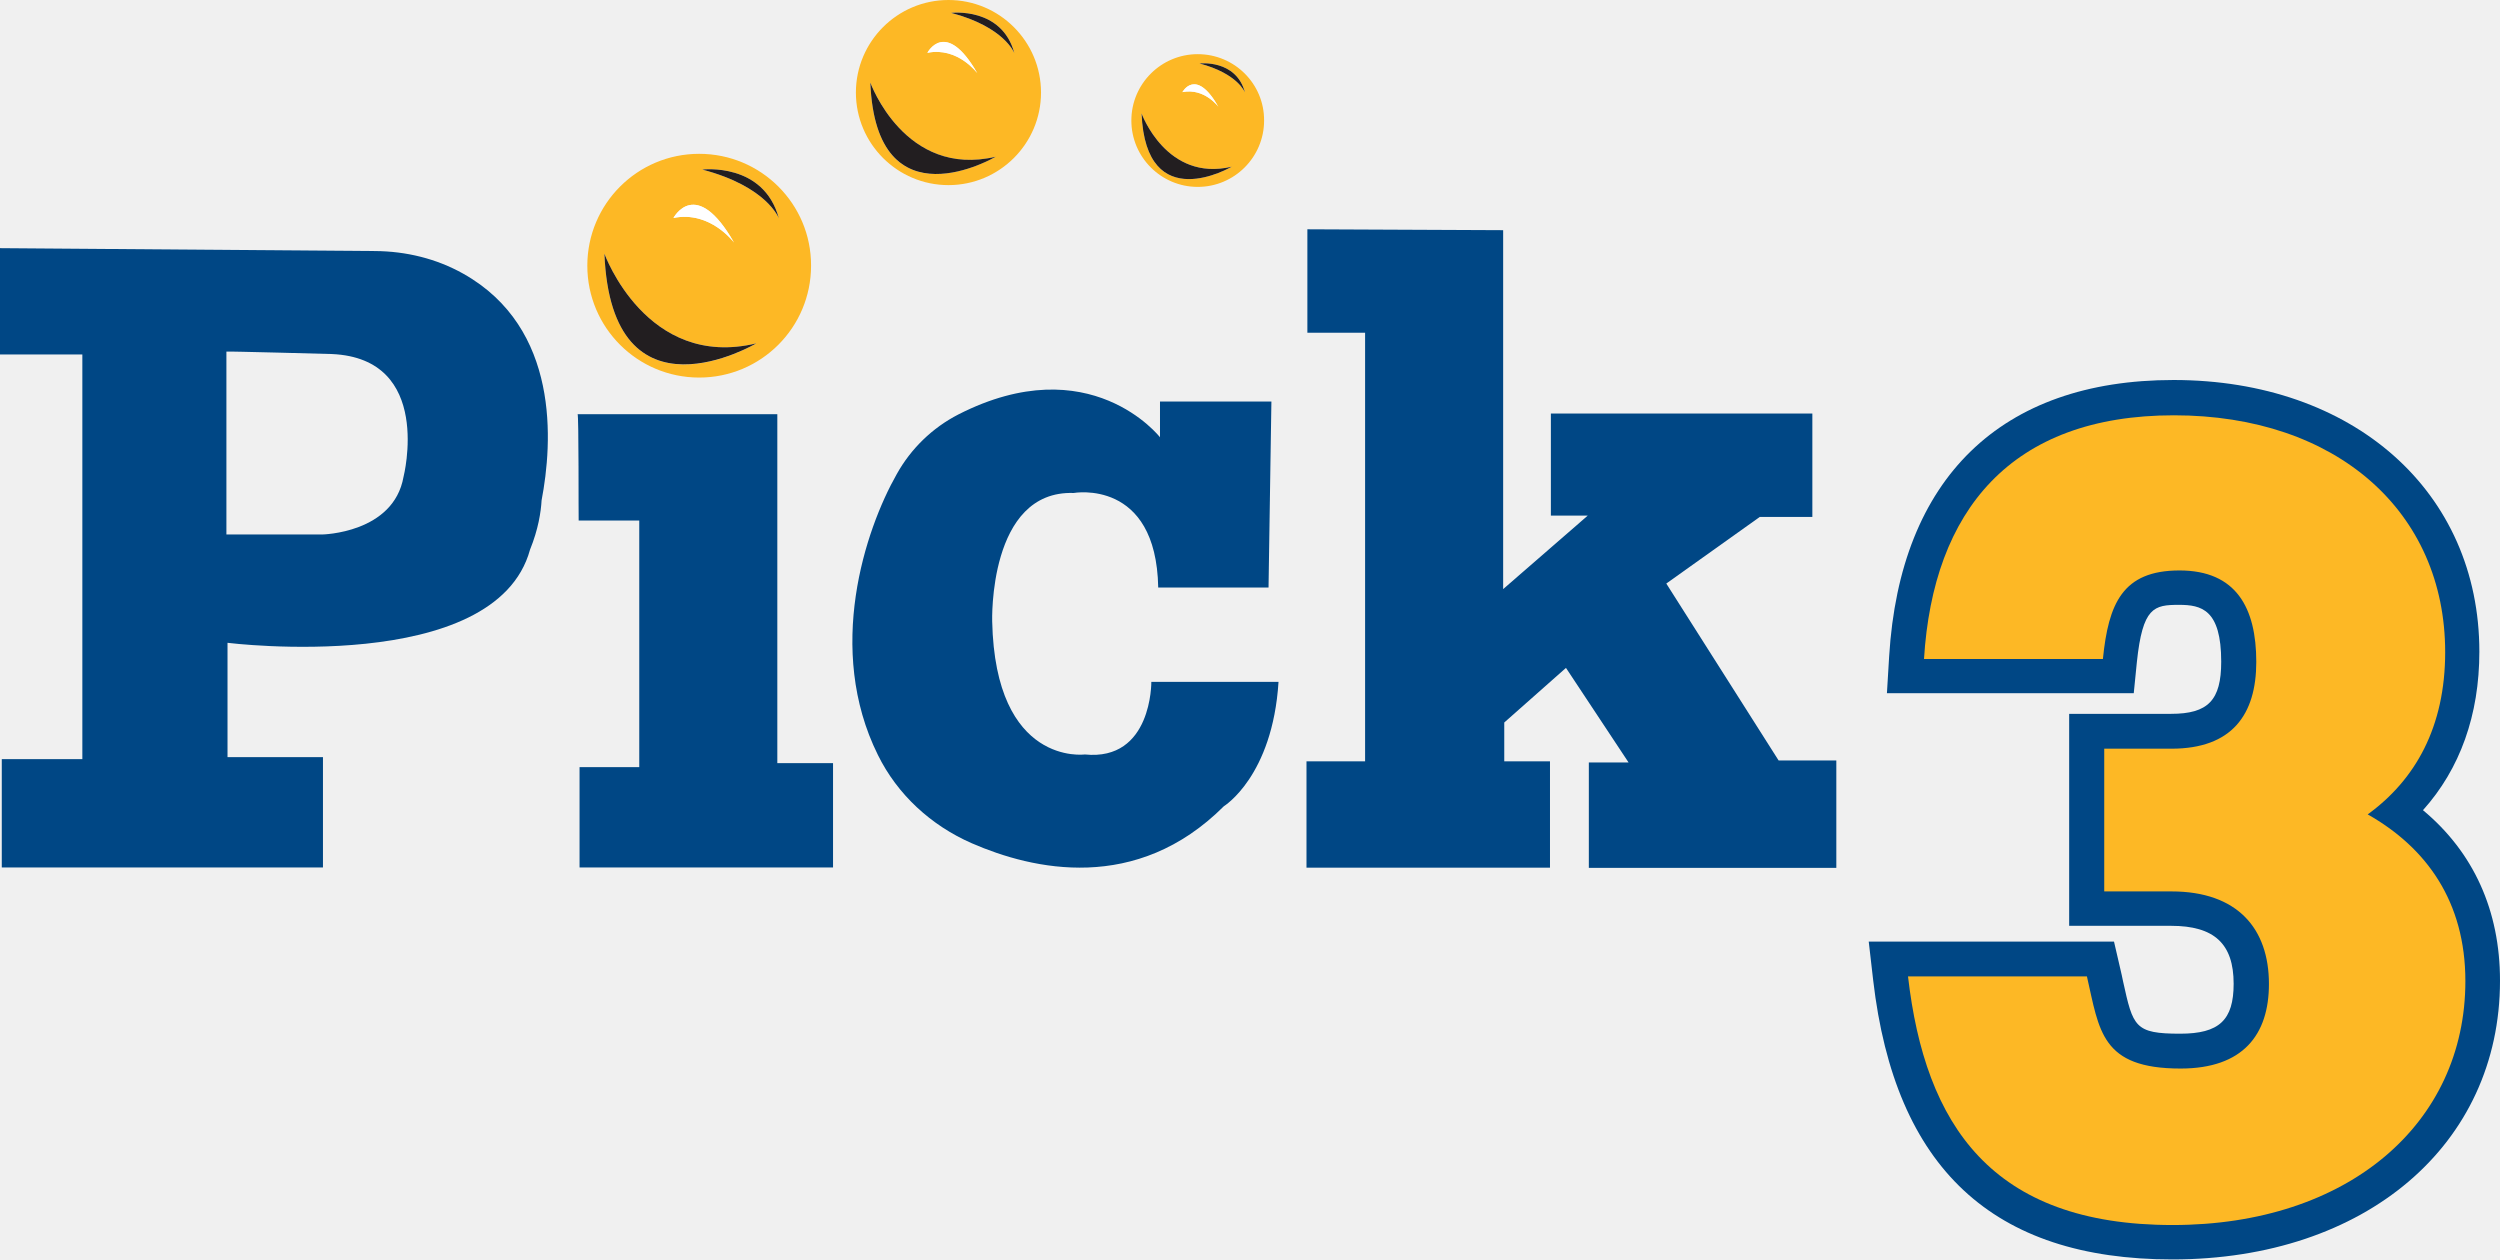
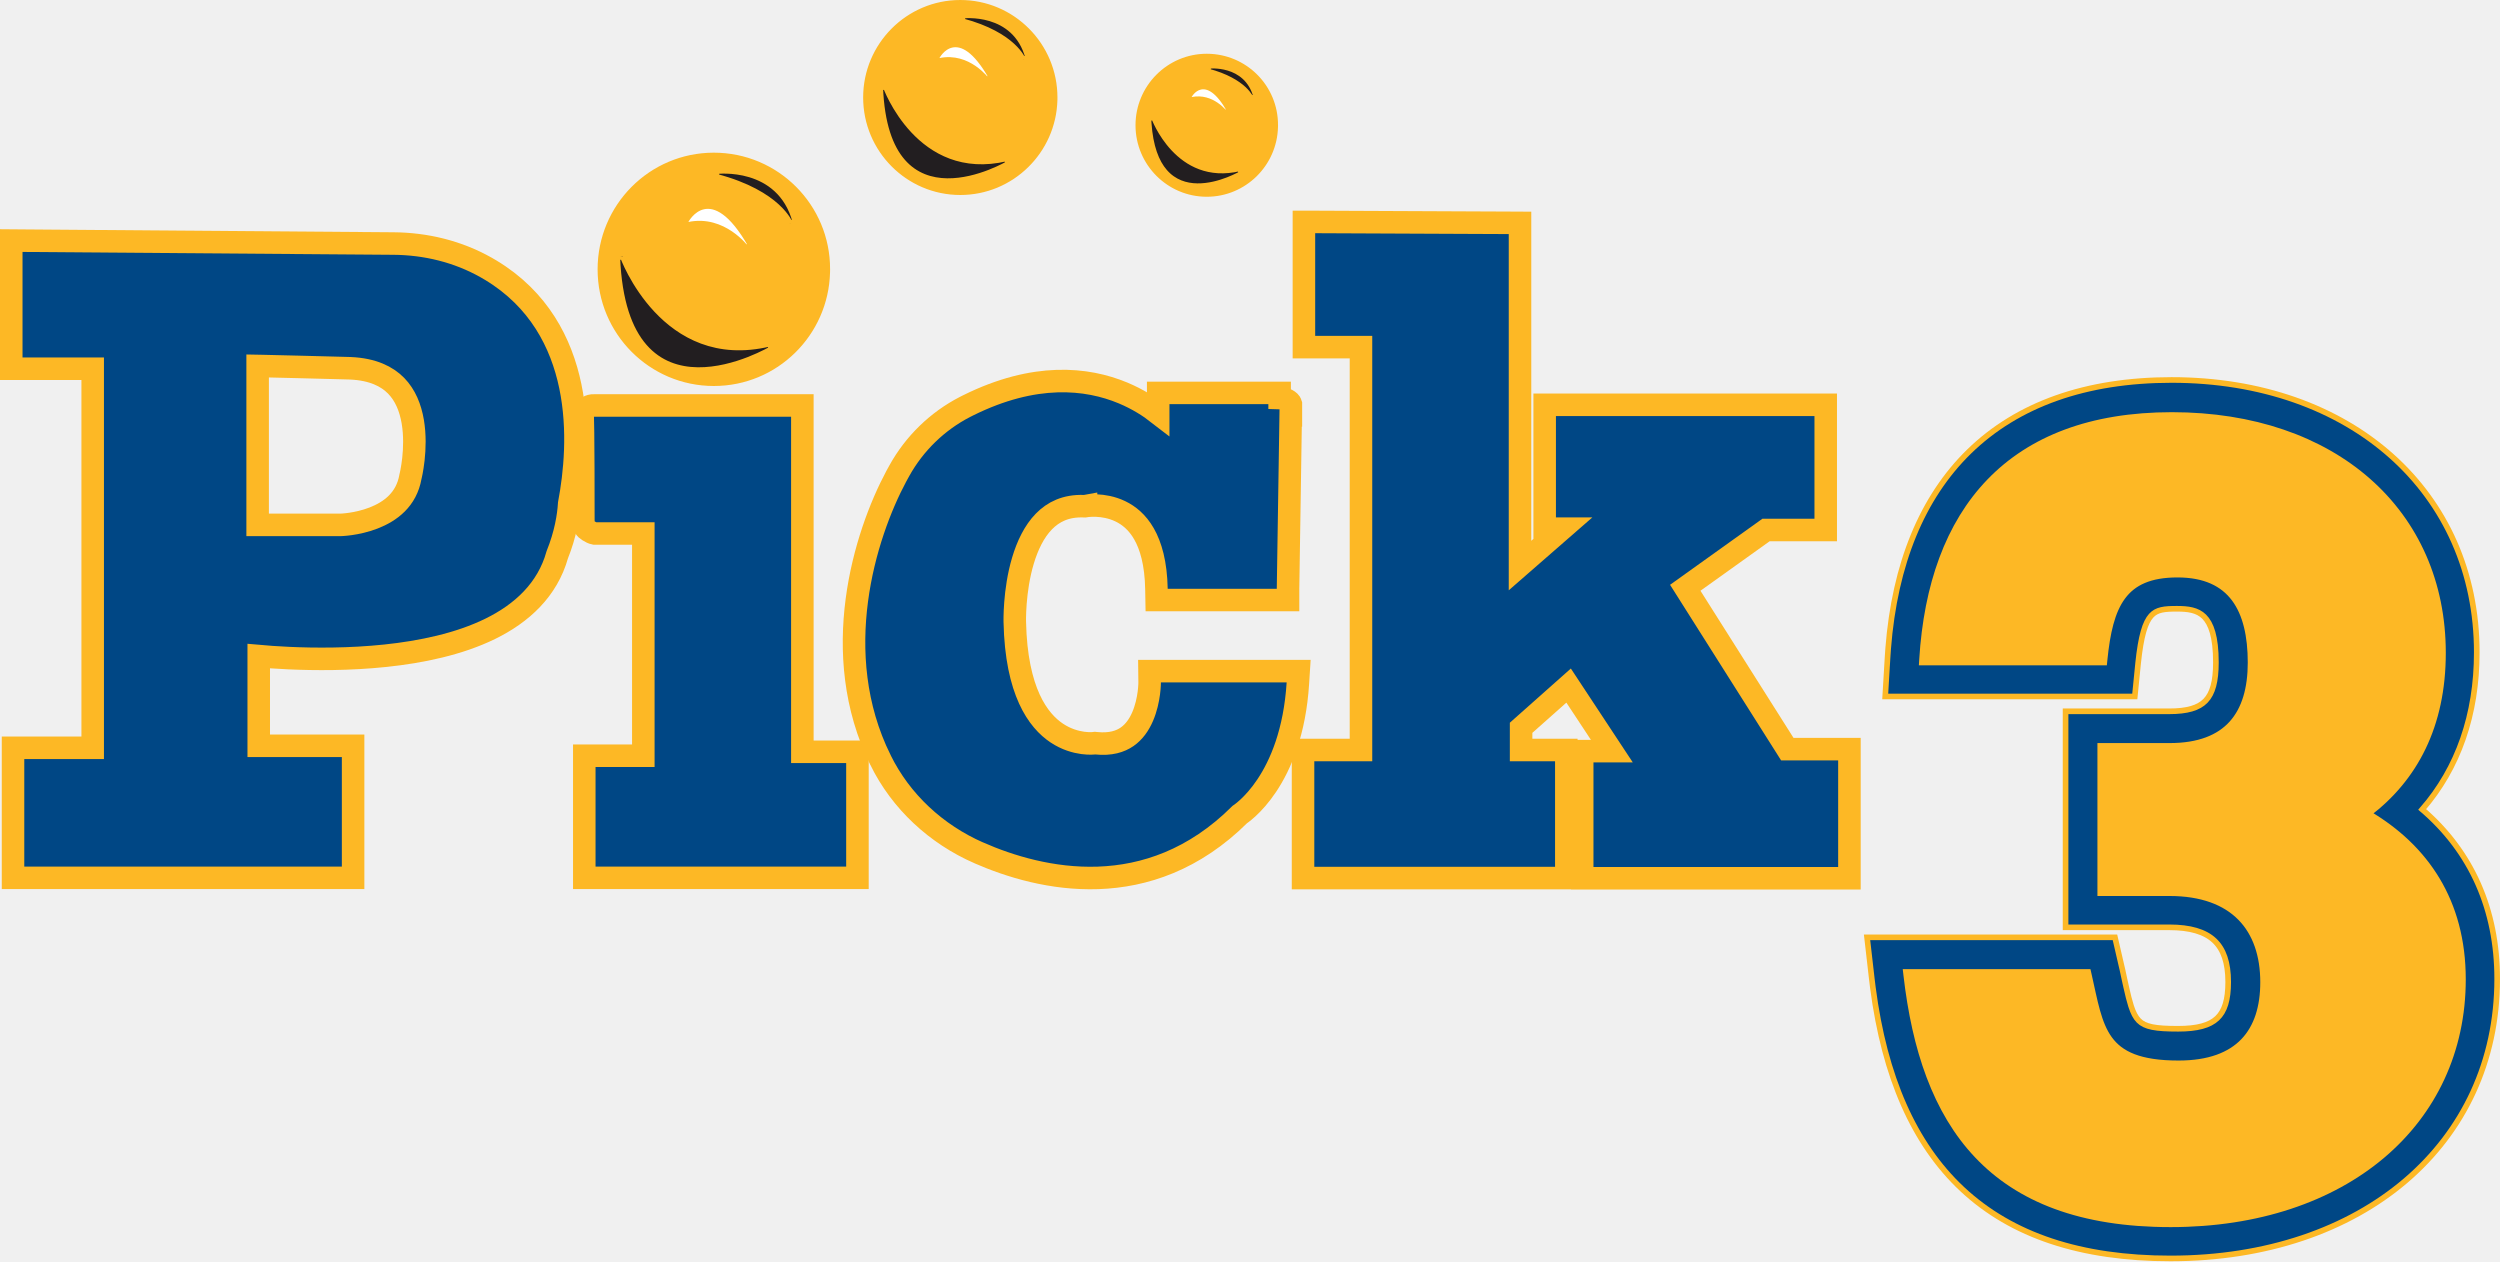
- <svg xmlns="http://www.w3.org/2000/svg" version="1.1" id="Layer_1" xlink="http://www.w3.org/1999/xlink" x="0px" y="0px" viewBox="95.9 100.7 1126.3 567.4" enable-background="95.9 100.7 1126.3 567.4" space="preserve">
-   <g>
-     <g>
-       <path fill="#004785" d="M356.1,287.3h90v157.2h25.1v47H357v-45.2h26.9V335.2h-27.3C356.5,335.2,356.7,286.6,356.1,287.3z" />
-       <path fill="#004785" d="M668.7,281.6h-50.2v16.1c0,0-31.5-40.5-90.8-10.3c-11.7,6-21.4,15.4-27.8,26.9    c-14.3,25.2-32.1,78.9-8.5,126.5c8.8,17.9,24,31.8,42.3,39.8c27.5,12,74.2,22.7,113.6-16.7c0,0,21.9-13.4,24.6-56h-57.3    c0,0,0.4,35.8-30,32.7c0,0-40.3,5.4-41.7-60c0,0-1.8-59.1,36.7-57.8c0,0,37.2-6.7,38.1,42.6h49.7    C667.4,365.3,668.7,281.1,668.7,281.6z" />
-       <path fill="#004785" d="M684.9,204v46.6h26v193.1h-26.4v47.9h109.7v-47.9h-20.6v-17.5l27.8-24.6l28.2,42.6h-17.9v47.5h111.5v-48.4    h-26l-50.6-79.7l42.1-30h23.7v-46.6H794.6V333h16.6l-38.1,33.1V204.4C773.1,204.4,685.3,204,684.9,204z" />
-       <path fill="#004785" d="M334.7,348.3c3.7-9.1,4.9-16.9,5.2-22.2c5-26.1,8.3-77.6-35.3-102.1c-12.1-6.8-25.8-10.1-39.7-10.2    l-169-1.3v47.9H133v182.3H96.7v48.8h144.7v-49.7h-43v-51.5C198.4,390.3,319.1,405.4,334.7,348.3z M197.9,341.5v-82.4    c-0.2-0.2,47.5,1.1,47.5,1.1c45.9,2,32.3,55.3,32.3,55.3c-4.5,25.5-36.7,26-36.7,26H197.9z" />
-     </g>
-     <g>
-       <path fill="#FDB825" d="M410.9,170c-27.9,0-50.4,22.6-50.4,50.4c0,27.9,22.6,50.4,50.4,50.4c27.9,0,50.4-22.6,50.4-50.4    C461.4,192.6,438.8,170,410.9,170z M426.6,210c0,0-10.7-14.5-27.3-11.1C399.4,198.9,409.4,179.8,426.6,210z M368.2,215    c0,0,18.9,52.3,68.4,40.4C436.6,255.5,371.4,294.1,368.2,215z M412.3,177.1c0,0,27.7-3.4,34.5,22    C446.8,199.1,441.6,184.8,412.3,177.1z" />
-       <path fill="#221E20" d="M368.2,215c3.2,79.1,68.4,40.4,68.4,40.4C387.1,267.3,368.2,215,368.2,215z" />
-       <path fill="#221E20" d="M412.3,177.1c29.3,7.7,34.5,22,34.5,22C440,173.7,412.3,177.1,412.3,177.1z" />
-       <path fill="#FFFFFF" d="M426.6,210c-17.3-30.2-27.3-11.1-27.3-11.1C415.9,195.5,426.6,210,426.6,210z" />
-     </g>
-     <g>
-       <path fill="#FDB825" d="M523.2,100.7c-23,0-41.7,18.7-41.7,41.7c0,23,18.7,41.7,41.7,41.7c23,0,41.7-18.7,41.7-41.7    C564.9,119.4,546.2,100.7,523.2,100.7z M536.2,133.7c0,0-8.8-12-22.5-9.2C513.7,124.5,521.9,108.8,536.2,133.7z M488,137.9    c0,0,15.6,43.2,56.5,33.4C544.4,171.3,490.6,203.2,488,137.9z M524.4,106.5c0,0,22.9-2.8,28.5,18.2    C552.9,124.7,548.6,112.9,524.4,106.5z" />
-       <path fill="#221E20" d="M488,137.9c2.6,65.3,56.5,33.4,56.5,33.4C503.5,181,488,137.9,488,137.9z" />
-       <path fill="#221E20" d="M524.4,106.5c24.2,6.4,28.5,18.2,28.5,18.2C547.3,103.7,524.4,106.5,524.4,106.5z" />
-       <path fill="#FFFFFF" d="M536.2,133.7c-14.3-25-22.5-9.2-22.5-9.2C527.4,121.7,536.2,133.7,536.2,133.7z" />
-     </g>
-     <g>
-       <path fill="#FDB825" d="M635.5,125.1c-16.5,0-29.9,13.4-29.9,29.9c0,16.5,13.4,29.9,29.9,29.9c16.5,0,29.9-13.4,29.9-29.9    C665.5,138.5,652.1,125.1,635.5,125.1z M644.8,148.8c0,0-6.3-8.6-16.2-6.6C628.7,142.2,634.6,130.9,644.8,148.8z M610.2,151.8    c0,0,11.2,31,40.6,24C650.8,175.8,612.1,198.7,610.2,151.8z M636.3,129.3c0,0,16.5-2,20.5,13.1    C656.8,142.4,653.7,133.9,636.3,129.3z" />
-       <path fill="#221E20" d="M610.2,151.8c1.9,46.9,40.6,24,40.6,24C621.4,182.8,610.2,151.8,610.2,151.8z" />
-       <path fill="#221E20" d="M636.3,129.3c17.4,4.6,20.5,13.1,20.5,13.1C652.8,127.3,636.3,129.3,636.3,129.3z" />
-       <path fill="#FFFFFF" d="M644.8,148.8c-10.2-17.9-16.2-6.6-16.2-6.6C638.5,140.2,644.8,148.8,644.8,148.8z" />
-     </g>
-     <path fill="#004785" d="M966.6,398.9" />
-     <path fill="#004785" d="M1074.6,668.1c-80.9,0-125-41.2-134.8-125.8l-2-17.4h110.5l2.8,12.1c0.5,2,0.9,4,1.3,5.9   c4.5,20.4,5.2,23.5,25.7,23.5c17.6,0,24.1-6.1,24.1-22.5c0-18-8.7-26.1-28.2-26.1h-45.9v-95.5h45.9c16.7,0,22.6-6.1,22.6-23.5   c0-23.6-9-25.6-19-25.6c-11.3,0-16.4,1-19,25.8l-1.4,14H946l1-16.6c4.9-80.3,50.4-124.5,128.1-124.5c81.1,0,137.8,50.3,137.8,122.4   c0,28.5-8.7,52.8-25.4,71.4c22.8,19,34.7,45.2,34.7,76.8C1222.2,616.5,1161.5,668.1,1074.6,668.1z" />
-     <path fill="#FDB825" d="M1206.6,542.7c0,64.3-52.9,109.9-131.9,109.9c-81.6,0-111.5-45.1-119.2-112h80.6   c5.6,24.4,6.3,41.5,42.2,41.5c28.2,0,39.8-15.3,39.8-38.1c0-24.9-14.1-41.7-43.9-41.7h-30.3V438h30.3c27.2,0,38.2-15.3,38.2-39.1   c0-24.3-9-41.2-34.6-41.2c-25.7,0-32,15-34.5,39.9h-80.6c4.1-66.8,39.1-109.8,112.6-109.8c73.4,0,122.2,43.5,122.2,106.7   c0,33.7-13.4,57.5-34.9,73.1C1189.1,482.6,1206.6,506.9,1206.6,542.7z" />
-   </g>
+ <svg xmlns="http://www.w3.org/2000/svg" width="444" height="224" viewBox="0 0 444 224" fill="none">
+   <path d="M105.51 72.009H142.498V133.515H152.281V155.903H103.769V134.219H114.254V94.75H105.614C104.868 94.606 104.012 93.949 103.838 93.672C103.775 93.539 103.698 93.324 103.676 93.247C103.644 93.121 103.631 93.019 103.628 92.997C103.62 92.928 103.617 92.872 103.616 92.857C103.613 92.814 103.611 92.774 103.611 92.751C103.609 92.698 103.609 92.631 103.608 92.56C103.606 92.412 103.604 92.202 103.603 91.941C103.601 91.419 103.6 90.674 103.599 89.785C103.597 88.005 103.597 85.64 103.589 83.283C103.582 80.924 103.568 78.583 103.542 76.852C103.538 76.549 103.531 76.267 103.526 76.009H101.081L103.898 72.71C104.075 72.503 104.624 71.966 105.51 72.009Z" fill="#004785" stroke="#FDB825" stroke-width="4" />
+   <path d="M229.261 73.779H229.229C229.217 74.598 229.2 75.641 229.182 76.845C229.134 79.906 229.071 84.007 229.008 88.115C228.881 96.317 228.756 104.498 228.755 104.566V106.566H205.419L205.383 104.603C205.3 100.026 204.381 96.922 203.178 94.816C201.986 92.729 200.459 91.519 198.963 90.803C197.442 90.075 195.903 89.837 194.722 89.788C194.136 89.764 193.654 89.789 193.327 89.817C193.164 89.831 193.042 89.845 192.966 89.856C192.928 89.861 192.902 89.864 192.889 89.867C192.887 89.867 192.886 89.866 192.885 89.867L192.883 89.867H192.884C192.881 89.868 192.88 89.868 192.879 89.868V89.867L192.678 89.904L192.465 89.898C189.301 89.79 187.068 90.902 185.398 92.614C183.669 94.387 182.472 96.888 181.67 99.585C180.873 102.263 180.509 104.987 180.347 107.064C180.266 108.096 180.236 108.956 180.227 109.553C180.222 109.851 180.222 110.083 180.224 110.237C180.224 110.313 180.225 110.371 180.226 110.407C180.226 110.426 180.226 110.439 180.227 110.447V110.453L180.228 110.461V110.471C180.492 122.85 184.39 127.991 187.671 130.184C189.362 131.314 191.036 131.767 192.288 131.938C192.913 132.023 193.426 132.036 193.77 132.03C193.941 132.026 194.069 132.019 194.146 132.013C194.184 132.01 194.21 132.006 194.222 132.005H194.223L194.449 131.975L194.685 131.999C197.229 132.26 198.954 131.697 200.169 130.857C201.419 129.992 202.31 128.707 202.935 127.256C203.559 125.805 203.875 124.286 204.031 123.103C204.108 122.518 204.144 122.03 204.16 121.695C204.168 121.528 204.172 121.4 204.174 121.318C204.175 121.277 204.175 121.247 204.175 121.23V121.217L204.152 119.195H230.639L230.505 121.321C229.957 129.997 227.449 135.816 224.983 139.51C223.755 141.35 222.548 142.646 221.625 143.496C221.164 143.921 220.773 144.235 220.486 144.449C220.371 144.536 220.271 144.604 220.191 144.659C203.98 160.792 184.792 156.268 173.84 151.471H173.838C166.302 148.164 160.01 142.403 156.358 134.947V134.946C147.034 116.059 153.581 95.042 159.188 84.569L159.727 83.588C162.412 78.752 166.478 74.797 171.388 72.27L171.393 72.267L171.957 71.983C183.765 66.124 193.034 67.117 199.437 69.786C202.035 70.87 204.125 72.213 205.694 73.432V69.779H227.261V70.692C228.217 70.718 229.118 71.203 229.261 71.718V73.779Z" fill="#004785" stroke="#FDB825" stroke-width="4" />
+   <path d="M269.954 100.441L277.467 93.89H274.334V71.892H324.249V94.124H313.653L299.302 104.389L317.426 133.045H328.458V155.982H280.999V133.397H286.262L278.585 121.758L270.148 129.252V133.201H278.178V155.943H231.42V133.201H241.71V61.649H231.576V39.417H233.576C233.68 39.417 242.273 39.456 250.832 39.495C255.12 39.515 259.403 39.534 262.613 39.549C264.219 39.556 265.556 39.562 266.492 39.566C266.96 39.569 267.327 39.57 267.578 39.571C267.703 39.572 267.8 39.573 267.864 39.573H267.963L269.954 39.583V100.441Z" fill="#004785" stroke="#FDB825" stroke-width="4" />
+   <path d="M4.016 42.743L69.887 43.252L69.886 43.252C75.609 43.294 81.288 44.657 86.328 47.501L87.168 47.991C95.704 53.142 99.692 60.891 101.287 68.575C102.909 76.388 102.079 84.208 101.092 89.438C100.953 91.674 100.444 94.853 98.97 98.527C97.224 104.771 92.647 108.934 87.094 111.664C81.528 114.399 74.813 115.789 68.443 116.458C62.051 117.13 55.873 117.088 51.307 116.88C49.103 116.78 47.266 116.64 45.951 116.522V132.458H62.712V155.904H2.312V132.81H16.461V65.484H2V42.727L4.016 42.743ZM45.757 93.215H60.535C60.55 93.215 60.577 93.214 60.613 93.212C60.687 93.209 60.804 93.203 60.956 93.192C61.261 93.17 61.71 93.129 62.258 93.049C63.362 92.89 64.831 92.583 66.33 92.004C69.336 90.844 72.182 88.725 72.891 84.696L72.903 84.623L72.922 84.549L72.923 84.547C72.924 84.542 72.927 84.531 72.931 84.515C72.938 84.484 72.95 84.435 72.965 84.369C72.995 84.235 73.039 84.031 73.09 83.767C73.192 83.239 73.319 82.474 73.421 81.552C73.626 79.692 73.716 77.263 73.304 74.856C72.89 72.446 71.998 70.195 70.356 68.515C68.751 66.874 66.242 65.583 62.196 65.404C62.188 65.404 62.177 65.404 62.163 65.404C62.128 65.403 62.076 65.401 62.008 65.399C61.872 65.395 61.672 65.39 61.418 65.383C60.91 65.37 60.184 65.35 59.313 65.327C57.572 65.28 55.251 65.219 52.934 65.161C50.615 65.102 48.302 65.046 46.574 65.009C46.284 65.003 46.01 64.999 45.757 64.994V93.215Z" fill="#004785" stroke="#FDB825" stroke-width="4" />
+   <path d="M126.778 27.614C137.929 27.614 146.962 36.681 146.923 47.834L146.916 48.355C146.641 59.265 137.757 68.053 126.778 68.053C115.665 68.053 106.634 59.025 106.634 47.834C106.634 36.683 115.625 27.614 126.778 27.614ZM110.82 48.457C111.408 54.536 113.058 58.461 115.204 60.924C117.646 63.726 120.788 64.703 123.939 64.745C127.103 64.788 130.25 63.887 132.623 62.961C132.931 62.841 133.226 62.718 133.505 62.6C125.446 63.416 119.687 59.785 115.865 55.712C113.701 53.405 112.153 50.953 111.147 49.082C111.031 48.866 110.922 48.657 110.82 48.457ZM128.116 38.504C126.902 37.612 125.929 37.491 125.184 37.651C124.428 37.814 123.821 38.285 123.383 38.755C126.221 38.517 128.57 39.528 130.254 40.66C129.479 39.678 128.766 38.981 128.116 38.504ZM130.966 31.515C134.605 32.861 137.005 34.459 138.564 35.865C137.014 33.687 134.895 32.544 132.91 31.948C132.237 31.746 131.579 31.608 130.966 31.515Z" fill="#FDB825" stroke="#FDB825" />
+   <path d="M110.606 45.554C110.607 45.556 110.608 45.559 110.61 45.563C110.613 45.571 110.618 45.586 110.625 45.604C110.638 45.64 110.66 45.694 110.688 45.766C110.745 45.91 110.831 46.122 110.948 46.392C111.182 46.931 111.539 47.7 112.028 48.609C113.006 50.428 114.507 52.802 116.595 55.029C120.762 59.47 127.253 63.316 136.678 61.041L137.051 61.957L137.049 61.958C137.048 61.959 137.047 61.96 137.045 61.961C137.042 61.963 137.036 61.966 137.03 61.97C137.017 61.978 136.997 61.989 136.972 62.003C136.922 62.032 136.848 62.074 136.752 62.127C136.561 62.233 136.282 62.384 135.927 62.564C135.218 62.923 134.206 63.401 132.987 63.876C130.556 64.823 127.272 65.772 123.927 65.73C120.569 65.687 117.125 64.641 114.451 61.575C111.789 58.524 109.95 53.538 109.635 45.742L110.599 45.554C110.606 45.552 110.606 45.551 110.606 45.551V45.554Z" fill="#221E20" stroke="#FDB825" />
+   <path d="M129.067 30.34C130.151 30.371 131.629 30.519 133.197 30.99C136.349 31.936 139.874 34.194 141.254 39.371L140.326 39.661C140.306 39.668 140.302 39.67 140.301 39.671V39.672C140.301 39.671 140.3 39.669 140.299 39.666C140.297 39.659 140.292 39.647 140.285 39.631C140.271 39.597 140.247 39.544 140.212 39.473C140.143 39.331 140.029 39.118 139.856 38.849C139.51 38.312 138.926 37.552 137.992 36.694C136.124 34.98 132.837 32.864 127.196 31.376L127.262 30.396L127.324 30.892C127.269 30.445 127.263 30.401 127.263 30.396L127.264 30.395H127.266C127.268 30.395 127.271 30.395 127.274 30.394C127.28 30.393 127.29 30.393 127.301 30.391C127.324 30.389 127.357 30.386 127.4 30.382C127.485 30.374 127.608 30.364 127.764 30.355C128.077 30.338 128.524 30.324 129.067 30.34Z" fill="#221E20" stroke="#FDB825" />
+   <path d="M124.943 36.673C126.015 36.442 127.278 36.668 128.686 37.697C130.079 38.717 131.629 40.532 133.332 43.517L132.506 44.053L132.495 44.062L132.494 44.06C132.493 44.058 132.49 44.054 132.486 44.05C132.48 44.041 132.469 44.027 132.455 44.009C132.426 43.971 132.381 43.915 132.321 43.843C132.202 43.699 132.022 43.492 131.785 43.246C131.311 42.754 130.614 42.111 129.724 41.509C127.943 40.305 125.419 39.282 122.357 39.911L121.327 40.123L121.813 39.19L122.257 39.422C121.814 39.191 121.813 39.19 121.813 39.19L121.814 39.188L121.815 39.187C121.816 39.185 121.818 39.183 121.819 39.181C121.822 39.175 121.825 39.168 121.83 39.159C121.84 39.142 121.853 39.118 121.87 39.089C121.905 39.03 121.955 38.947 122.021 38.848C122.151 38.65 122.345 38.383 122.602 38.102C123.109 37.545 123.894 36.899 124.943 36.673Z" fill="white" stroke="#FDB825" />
+   <path d="M170.55 0.5C179.792 0.5 187.303 8.042 187.303 17.315L187.298 17.749C187.068 26.823 179.648 34.131 170.55 34.131C161.307 34.131 153.796 26.589 153.796 17.315C153.796 8.042 161.307 0.5 170.55 0.5ZM157.526 18.255C158.043 23.006 159.369 26.094 161.069 28.047C163.062 30.336 165.629 31.135 168.213 31.17C170.809 31.205 173.397 30.468 175.355 29.708C175.408 29.688 175.459 29.665 175.511 29.645C169.149 30.073 164.567 27.142 161.498 23.869C159.704 21.956 158.421 19.923 157.588 18.372C157.567 18.333 157.547 18.294 157.526 18.255ZM171.6 9.643C170.609 8.917 169.829 8.823 169.245 8.947C168.735 9.056 168.31 9.344 167.979 9.66C169.975 9.545 171.669 10.167 172.971 10.941C172.48 10.376 172.022 9.952 171.6 9.643ZM174.934 4.049C177.032 4.912 178.579 5.871 179.712 6.773C178.514 5.413 177.02 4.652 175.608 4.228C175.381 4.159 175.155 4.101 174.934 4.049Z" fill="#FDB825" stroke="#FDB825" />
+   <path d="M157.301 15.388C157.302 15.389 157.302 15.392 157.303 15.395L157.367 15.56C157.413 15.678 157.484 15.852 157.58 16.073C157.771 16.516 158.064 17.147 158.464 17.894C159.266 19.389 160.497 21.34 162.212 23.17C165.633 26.819 170.966 29.982 178.736 28.137L179.107 29.053L179.105 29.054C179.104 29.054 179.103 29.055 179.102 29.056C179.099 29.058 179.094 29.06 179.088 29.064C179.077 29.07 179.061 29.08 179.041 29.092C178.998 29.116 178.936 29.15 178.857 29.194C178.698 29.282 178.466 29.407 178.172 29.556C177.584 29.853 176.744 30.247 175.734 30.64C173.72 31.422 170.993 32.208 168.213 32.17C165.421 32.132 162.549 31.26 160.321 28.704C158.105 26.162 156.585 22.022 156.33 15.574L157.3 15.386L157.301 15.388Z" fill="#221E20" stroke="#FDB825" />
+   <path d="M172.46 2.727C173.362 2.753 174.592 2.877 175.897 3.27C178.523 4.059 181.462 5.945 182.609 10.262L181.674 10.554C181.656 10.561 181.656 10.561 181.656 10.562L181.655 10.56C181.653 10.555 181.65 10.545 181.644 10.532C181.633 10.506 181.614 10.464 181.586 10.407C181.53 10.293 181.438 10.119 181.296 9.9C181.014 9.463 180.537 8.84 179.77 8.137C178.239 6.731 175.536 4.987 170.889 3.753L170.957 2.773L171.017 3.27C170.957 2.779 170.956 2.773 170.957 2.772H170.959C170.961 2.772 170.964 2.772 170.966 2.771C170.972 2.771 170.98 2.771 170.99 2.77C171.009 2.767 171.037 2.764 171.073 2.761C171.144 2.754 171.247 2.747 171.376 2.739C171.637 2.725 172.009 2.713 172.46 2.727Z" fill="#221E20" stroke="#FDB825" />
+   <path d="M169.036 7.955C169.948 7.758 171.014 7.955 172.19 8.82C173.353 9.674 174.64 11.189 176.051 13.664L175.213 14.206V14.207L175.212 14.205C175.211 14.204 175.209 14.202 175.207 14.198C175.202 14.191 175.193 14.18 175.182 14.165C175.158 14.135 175.122 14.089 175.073 14.03C174.976 13.913 174.829 13.742 174.636 13.54C174.249 13.136 173.68 12.609 172.953 12.114C171.499 11.126 169.443 10.29 166.947 10.802L165.922 11.012L166.402 10.082L166.847 10.312L166.403 10.081L166.404 10.078C166.405 10.077 166.406 10.075 166.407 10.073C166.41 10.069 166.413 10.062 166.417 10.055C166.425 10.04 166.437 10.02 166.451 9.994C166.48 9.944 166.522 9.875 166.577 9.791C166.686 9.625 166.848 9.4 167.062 9.163C167.486 8.696 168.146 8.147 169.036 7.955Z" fill="white" stroke="#FDB825" />
+   <path d="M214.321 10.047C221.066 10.047 226.514 15.512 226.475 22.245L226.471 22.559C226.305 29.145 220.925 34.444 214.321 34.444C207.612 34.444 202.167 28.975 202.167 22.245C202.167 15.515 207.612 10.047 214.321 10.047ZM205.196 23.644C205.617 26.627 206.51 28.599 207.622 29.873C209.024 31.48 210.828 32.045 212.657 32.07C214.205 32.092 215.752 31.723 217.036 31.284C212.854 31.292 209.797 29.281 207.71 27.057C206.619 25.894 205.79 24.67 205.196 23.644ZM214.991 16.864C214.31 16.363 213.791 16.311 213.417 16.391C213.219 16.433 213.038 16.516 212.876 16.622C213.816 16.635 214.655 16.862 215.374 17.183C215.241 17.062 215.114 16.955 214.991 16.864Z" fill="#FDB825" stroke="#FDB825" />
+   <path d="M204.93 20.824C204.931 20.825 204.931 20.827 204.932 20.829C204.934 20.834 204.936 20.841 204.94 20.852C204.948 20.872 204.96 20.904 204.976 20.945C205.009 21.029 205.06 21.152 205.128 21.31C205.265 21.625 205.475 22.075 205.761 22.608C206.336 23.677 207.215 25.069 208.439 26.373C210.876 28.971 214.659 31.214 220.168 29.898L220.54 30.814L220.285 30.384L220.539 30.814L220.538 30.814L220.536 30.815C220.533 30.817 220.53 30.819 220.526 30.821C220.518 30.826 220.505 30.833 220.49 30.842C220.459 30.86 220.414 30.885 220.356 30.917C220.24 30.981 220.073 31.071 219.86 31.179C219.434 31.394 218.827 31.679 218.096 31.963C216.642 32.527 214.665 33.097 212.643 33.069C210.608 33.041 208.502 32.404 206.868 30.53C205.347 28.787 204.286 26.032 204.005 21.865L203.959 21.014L204.923 20.826L204.93 20.823V20.824Z" fill="#221E20" stroke="#FDB825" />
+   <path d="M215.676 11.66C216.334 11.68 217.233 11.77 218.187 12.058C220.111 12.637 222.271 14.025 223.106 17.188L222.171 17.479C222.158 17.484 222.154 17.485 222.153 17.486C222.152 17.483 222.149 17.479 222.147 17.473C222.14 17.456 222.128 17.428 222.109 17.389C222.071 17.311 222.006 17.191 221.908 17.038C221.711 16.733 221.375 16.294 220.833 15.796C219.749 14.801 217.827 13.555 214.504 12.673L214.572 11.694L214.632 12.19V12.189L214.573 11.694H214.575C214.576 11.693 214.578 11.693 214.581 11.693C214.585 11.692 214.591 11.691 214.598 11.691C214.613 11.689 214.633 11.687 214.66 11.685C214.713 11.68 214.789 11.674 214.884 11.668C215.075 11.658 215.347 11.65 215.676 11.66Z" fill="#221E20" stroke="#FDB825" />
+   <path d="M217.542 20.114L218.38 19.572C217.369 17.791 216.436 16.687 215.578 16.058C214.705 15.418 213.897 15.264 213.194 15.413C212.513 15.558 212.009 15.971 211.691 16.316C211.529 16.492 211.407 16.659 211.324 16.783C211.282 16.845 211.25 16.897 211.228 16.935C211.217 16.954 211.208 16.97 211.202 16.981C211.199 16.987 211.196 16.991 211.194 16.995C211.193 16.997 211.192 16.999 211.191 17L211.19 17.002V17.003C211.193 17.005 211.228 17.024 211.631 17.237L211.189 17.003L210.696 17.938L211.731 17.727C213.488 17.371 214.93 17.954 215.955 18.648C216.467 18.996 216.869 19.367 217.141 19.651C217.277 19.793 217.379 19.912 217.447 19.994C217.481 20.035 217.506 20.067 217.522 20.088C217.53 20.098 217.535 20.106 217.539 20.11C217.54 20.112 217.541 20.113 217.542 20.114ZM217.542 20.114H217.542V20.115L217.542 20.114Z" fill="white" stroke="#FDB825" />
+   <path d="M385.665 67.483C401.573 67.483 415.125 72.436 424.707 80.977C434.292 89.52 439.875 101.63 439.875 115.873C439.875 126.936 436.564 136.427 430.182 143.758C438.936 151.265 443.5 161.538 443.5 173.858C443.5 188.481 437.521 200.906 427.261 209.667C417.007 218.424 402.502 223.5 385.469 223.5C369.619 223.5 357.301 219.447 348.465 211.167C339.909 203.15 334.684 191.231 332.622 175.383L332.432 173.837L331.652 167.028L331.588 166.472H375.617L375.706 166.859L376.795 171.585L376.937 172.181C377.072 172.772 377.19 173.356 377.305 173.907L377.619 175.326C377.918 176.663 378.183 177.759 378.474 178.665C378.862 179.872 379.28 180.684 379.842 181.253C380.395 181.812 381.131 182.179 382.244 182.404C383.368 182.632 384.84 182.709 386.833 182.709C390.229 182.709 392.414 182.113 393.761 180.849C395.1 179.593 395.727 177.567 395.727 174.405C395.727 170.956 394.898 168.565 393.242 167.024C391.578 165.476 388.981 164.693 385.236 164.693H366.845V126.329H385.236C388.452 126.329 390.477 125.734 391.72 124.438C392.969 123.137 393.544 121.007 393.544 117.634C393.544 113.053 392.669 110.723 391.452 109.519C390.243 108.322 388.58 108.118 386.639 108.118C384.407 108.118 383.042 108.238 382.037 109.36C381.52 109.937 381.066 110.815 380.679 112.178C380.293 113.539 379.983 115.351 379.731 117.765L379.185 123.239L379.14 123.69H334.814L334.846 123.16L335.236 116.665L335.337 115.194C336.508 100.105 341.406 88.299 349.709 80.199C358.283 71.836 370.426 67.483 385.665 67.483Z" fill="#004785" stroke="#FDB825" />
+   <path d="M385.742 73.704C400.145 73.704 412.178 77.989 420.617 85.43C429.061 92.875 433.873 103.452 433.873 115.951C433.873 128.969 428.829 138.295 420.671 144.501C430.772 150.477 437.42 160.029 437.42 173.936C437.42 186.661 432.201 197.552 423.084 205.252C413.973 212.948 400.999 217.436 385.509 217.436C369.511 217.436 358.497 212.994 351.113 205.184C343.743 197.388 340.057 186.308 338.551 173.171L338.487 172.615H370.862L370.951 173.003C371.502 175.414 371.921 177.589 372.468 179.544C373.012 181.49 373.669 183.156 374.663 184.519C376.618 187.199 379.99 188.852 386.912 188.852C392.319 188.852 396.048 187.381 398.43 184.898C400.815 182.41 401.925 178.827 401.925 174.445C401.925 169.665 400.578 165.727 397.869 162.985C395.162 160.244 391.027 158.629 385.313 158.629H373.004V132.471H385.313C390.52 132.471 394.088 131.004 396.362 128.48C398.645 125.946 399.703 122.262 399.703 117.673C399.703 112.966 398.832 109.063 396.802 106.347C394.792 103.658 391.585 102.053 386.717 102.053C381.815 102.053 378.87 103.482 377.004 106.003C375.104 108.57 374.254 112.35 373.768 117.214L373.723 117.664H341.322L341.355 117.134C342.159 103.992 345.994 93.122 353.294 85.536C360.601 77.943 371.317 73.704 385.742 73.704Z" fill="#FDB825" stroke="#FDB825" />
</svg>
